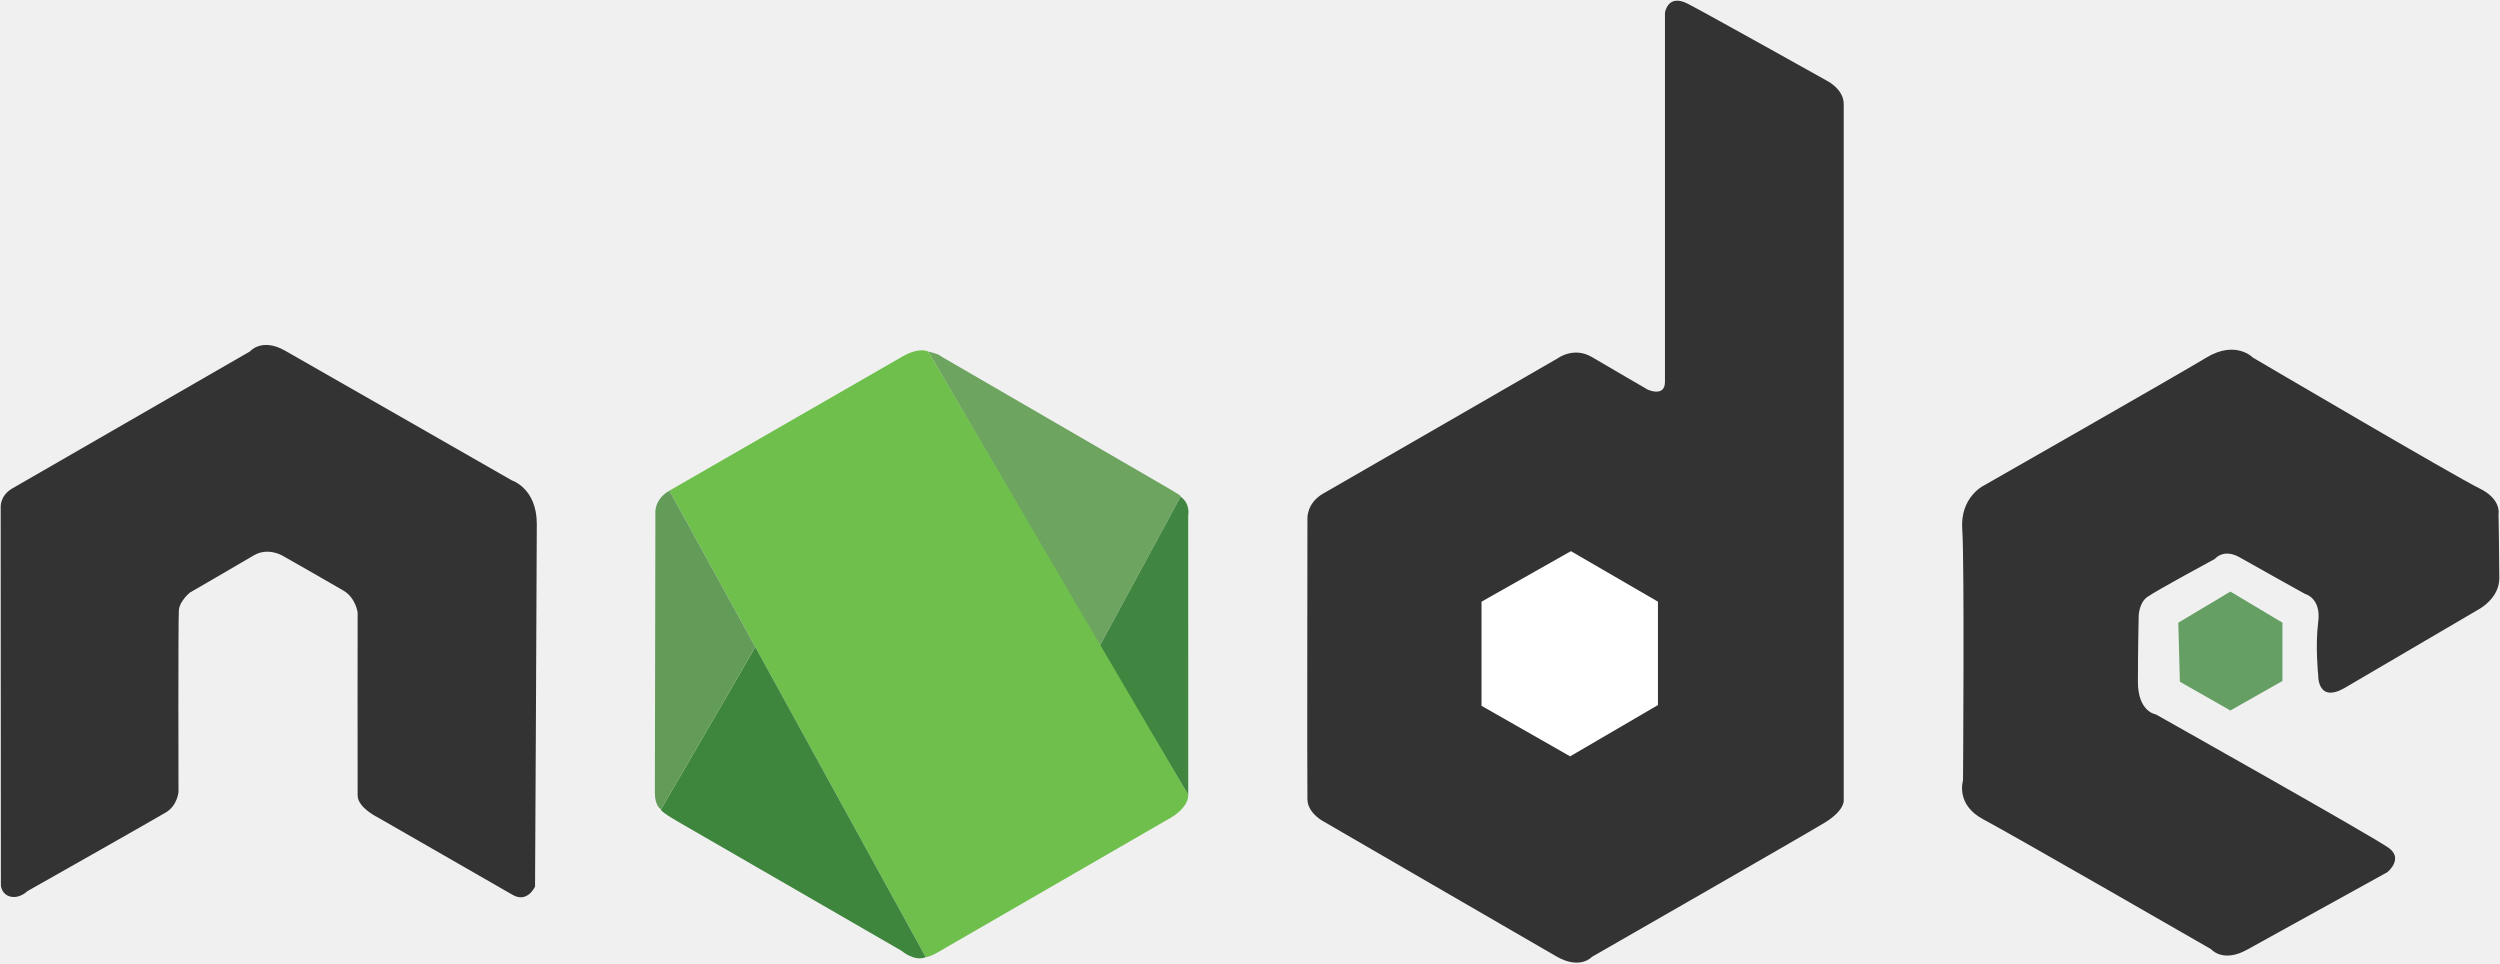
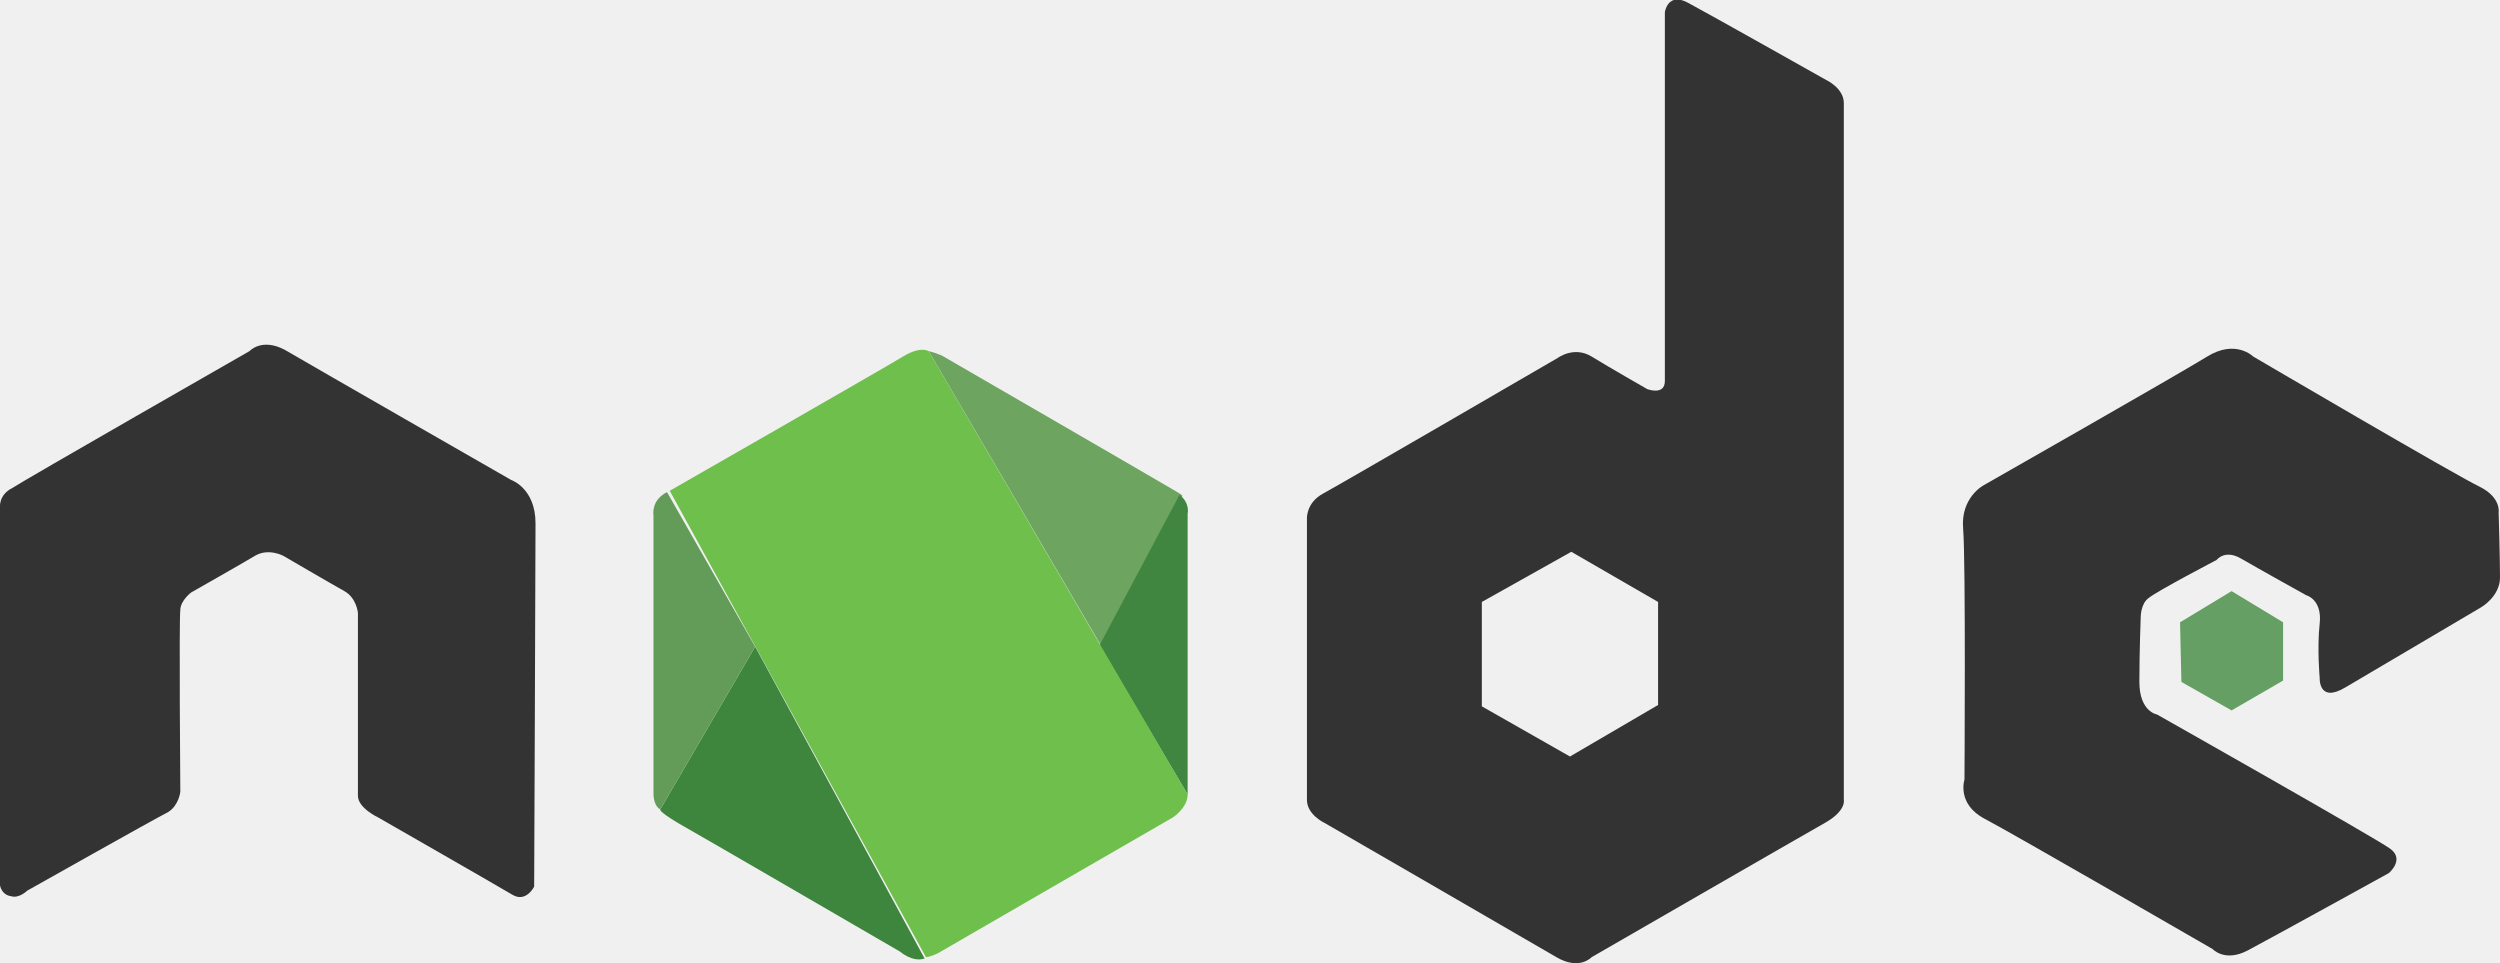
- <svg xmlns="http://www.w3.org/2000/svg" width="184.497" height="71.091" version="1.1" viewBox="0 0 1844.97 710.907">
-   <path d="m184.494 259.333s8.604-10.325 25.812-0.574c17.208 9.751 167.488 95.79 167.488 95.79s18.355 5.736 18.355 32.121c0 26.385-1.291 267.58-1.291 267.58s-5.593 12.476-16.491 6.166c-10.898-6.309-99.375-57.072-99.375-57.072s-14.913-7.17-15.057-16.204c-0.143-9.034 0-135.081 0-135.081s-1.291-10.755-10.468-16.204c-9.177-5.449-45.314-25.955-45.314-25.955s-10.611-6.166-20.936 0c-10.325 6.166-47.034 27.389-47.034 27.389s-7.6 6.166-8.174 12.906-0.287 134.364-0.287 134.364-0.86 9.894-9.177 14.913c-8.317 5.019-102.386 58.219-102.386 58.219s-5.593 5.593-12.332 4.015c-6.74-1.577-7.17-8.174-7.17-8.174l-0.143-278.908s-0.86-8.747 8.604-14.196c9.464-5.449 175.375-101.095 175.375-101.095z" fill="#333" />
+ <svg xmlns="http://www.w3.org/2000/svg" version="1.1" id="Layer_1" x="0px" y="0px" viewBox="0 0 184.4 71" style="enable-background:new 0 0 184.4 71;" xml:space="preserve">
+   <style type="text/css">
+ 	.st0{fill:#333333;}
+ 	.st1{fill:#6DA460;}
+ 	.st2{fill:#408640;}
+ 	.st3{fill:#6EBF4B;}
+ 	.st4{fill:#3E863D;}
+ 	.st5{fill:#639C59;}
+ 	.st6{fill:#669F64;}
+ </style>
+   <path class="st0" d="M18.4,25.9c0,0,0.9-1,2.6-0.1c1.7,1,16.7,9.6,16.7,9.6s1.8,0.6,1.8,3.2s-0.1,26.8-0.1,26.8s-0.6,1.2-1.6,0.6  s-9.9-5.7-9.9-5.7s-1.5-0.7-1.5-1.6c0-0.9,0-13.5,0-13.5s-0.1-1.1-1-1.6c-0.9-0.5-4.5-2.6-4.5-2.6s-1.1-0.6-2.1,0  c-1,0.6-4.7,2.7-4.7,2.7s-0.8,0.6-0.8,1.3c-0.1,0.7,0,13.4,0,13.4s-0.1,1-0.9,1.5C11.4,60.4,2,65.7,2,65.7s-0.6,0.6-1.2,0.4  C0.1,66,0,65.3,0,65.3l0-27.9c0,0-0.1-0.9,0.9-1.4C1.8,35.4,18.4,25.9,18.4,25.9L18.4,25.9z" />
  <g>
    <g>
-       <path d="m685.042 259.48 126.53 217.244 59.715-110.188s2.188 0.289-7.38-5.253-168.95-98.022-168.95-98.022-1.221-1.913-9.915-3.781z" fill="#6da460" />
-       <path d="m811.572 476.724 65.335 109.996-0.024-206.581s1.784-8.35-5.596-13.603z" fill="#408640" />
-       <path d="m876.907 586.72-191.865-327.24s-6.042-3.876-19.468 3.853-171.564 98.761-171.564 98.761l189.166 344.309s3.326-0.396 8.559-3.411 172.725-99.793 172.725-99.793 12.474-7.005 12.448-16.479z" fill="#6ebf4b" />
-       <path d="m557.43 477.528-69.601 119.763s-2.149 0.659 13.42 9.618c15.57 8.958 164.124 94.791 164.124 94.791s9.243 8.114 17.802 4.703z" fill="#3e863d" />
-       <path d="m557.43 477.528-69.601 119.763s-4.597-2.124-4.544-12.302c0.053-10.178 0.382-205.455 0.382-205.455s-1.58-10.577 10.342-17.44z" fill="#639c59" />
+       <path class="st1" d="M68.5,25.9l12.7,21.7l6-11c0,0,0.2,0-0.7-0.5c-1-0.6-16.9-9.8-16.9-9.8S69.3,26.1,68.5,25.9L68.5,25.9z" />
+       <path class="st2" d="M81.1,47.6l6.5,11l0-20.7c0,0,0.2-0.8-0.6-1.4L81.1,47.6z" />
+       <path class="st3" d="M87.6,58.6L68.5,25.9c0,0-0.6-0.4-1.9,0.4c-1.3,0.8-17.2,9.9-17.2,9.9l18.9,34.4c0,0,0.3,0,0.9-0.3    c0.5-0.3,17.3-10,17.3-10S87.6,59.6,87.6,58.6L87.6,58.6z" />
+       <path class="st4" d="M55.7,47.7l-7,12c0,0-0.2,0.1,1.3,1c1.6,0.9,16.4,9.5,16.4,9.5s0.9,0.8,1.8,0.5L55.7,47.7z" />
+       <path class="st5" d="M55.7,47.7l-7,12c0,0-0.5-0.2-0.5-1.2c0-1,0-20.5,0-20.5s-0.2-1.1,1-1.7L55.7,47.7z" />
    </g>
    <g>
-       <path d="m1174.8 706.16s-8.604 9.751-26.098-0.287c-17.494-10.038-171.217-99.231-171.217-99.231s-12.332-6.023-12.619-16.634c-0.287-10.611 0-207.066 0-207.066s-0.86-11.615 11.759-18.785c12.619-7.17 173.081-99.805 173.081-99.805s11.759-8.747 25.095-0.86 41.298 24.091 41.298 24.091 12.619 5.736 12.619-5.736v-272.456s2.008-14.34 16.921-6.596c14.913 7.743 102.099 56.499 102.099 56.499s12.906 6.166 12.906 17.494v513.65s1.147 7.457-14.196 16.777c-15.344 9.321-171.647 98.944-171.647 98.944z" fill="#333" />
-       <path d="m1646 436.572-38.431 22.944 1.147 43.593 37.283 21.223 38.431-21.796v-43.019z" fill="#669f64" />
-       <path d="m1730.32 507.698 99.805-58.506s14.34-8.03 14.34-22.37c0-14.34-0.574-47.608-0.574-47.608s2.294-10.898-14.34-18.928c-16.634-8.03-166.915-96.363-166.915-96.363s-12.619-13.193-34.415 0c-21.797 13.193-164.62 94.642-164.62 94.642s-17.208 8.604-15.487 32.121c1.721 23.517 0.574 185.27 0.574 185.27s-5.736 17.781 14.913 28.68c20.649 10.898 168.062 95.79 168.062 95.79s8.604 10.325 26.385 0.574 103.82-57.359 103.82-57.359 12.045-9.751 1.147-17.781c-10.898-8.03-172.077-98.658-172.077-98.658s-13.193-1.721-13.193-24.091c0-22.37 0.574-48.182 0.574-48.182s0-9.751 6.309-14.34c6.309-4.589 49.902-28.106 49.902-28.106s6.309-8.03 18.355-1.147c12.045 6.883 48.182 26.959 48.182 26.959s12.045 2.868 9.751 20.649 0 39.578 0 39.578-0.574 20.649 19.502 9.177z" fill="#333" />
+       <path class="st6" d="M164.6,43.6l-3.8,2.3l0.1,4.4l3.7,2.1l3.8-2.2v-4.3L164.6,43.6z" />
+       <path class="st0" d="M173,50.7l10-5.9c0,0,1.4-0.8,1.4-2.2c0-1.4-0.1-4.8-0.1-4.8s0.2-1.1-1.4-1.9c-1.7-0.8-16.7-9.6-16.7-9.6    s-1.3-1.3-3.4,0s-16.5,9.5-16.5,9.5s-1.7,0.9-1.5,3.2s0.1,18.5,0.1,18.5s-0.6,1.8,1.5,2.9c2.1,1.1,16.8,9.6,16.8,9.6    s0.9,1,2.6,0.1s10.4-5.7,10.4-5.7s1.2-1,0.1-1.8c-1.1-0.8-17.2-9.9-17.2-9.9s-1.3-0.2-1.3-2.4c0-2.2,0.1-4.8,0.1-4.8s0-1,0.6-1.4    c0.6-0.5,5-2.8,5-2.8s0.6-0.8,1.8-0.1s4.8,2.7,4.8,2.7s1.2,0.3,1,2.1c-0.2,1.8,0,4,0,4S171,51.9,173,50.7L173,50.7z" />
    </g>
  </g>
-   <path d="m1159.31 406.745-65.963 37.283v76.861l65.389 37.283 64.816-37.857v-76.288z" fill="#fff" />
+   <path class="st0" d="M136,59V7.6c0-1.1-1.3-1.7-1.3-1.7S126,1,124.5,0.2s-1.7,0.7-1.7,0.7v27.2c0,1.1-1.3,0.6-1.3,0.6  s-2.8-1.6-4.1-2.4s-2.5,0.1-2.5,0.1s-16,9.3-17.3,10c-1.3,0.7-1.2,1.9-1.2,1.9s0,19.6,0,20.7s1.3,1.7,1.3,1.7s15.4,8.9,17.1,9.9  c1.7,1,2.6,0,2.6,0v0c0,0,15.6-9,17.2-9.9S136,59,136,59z M122.3,52l-6.5,3.8l-6.5-3.7v-7.7l6.6-3.7l6.4,3.7V52z" />
</svg>
